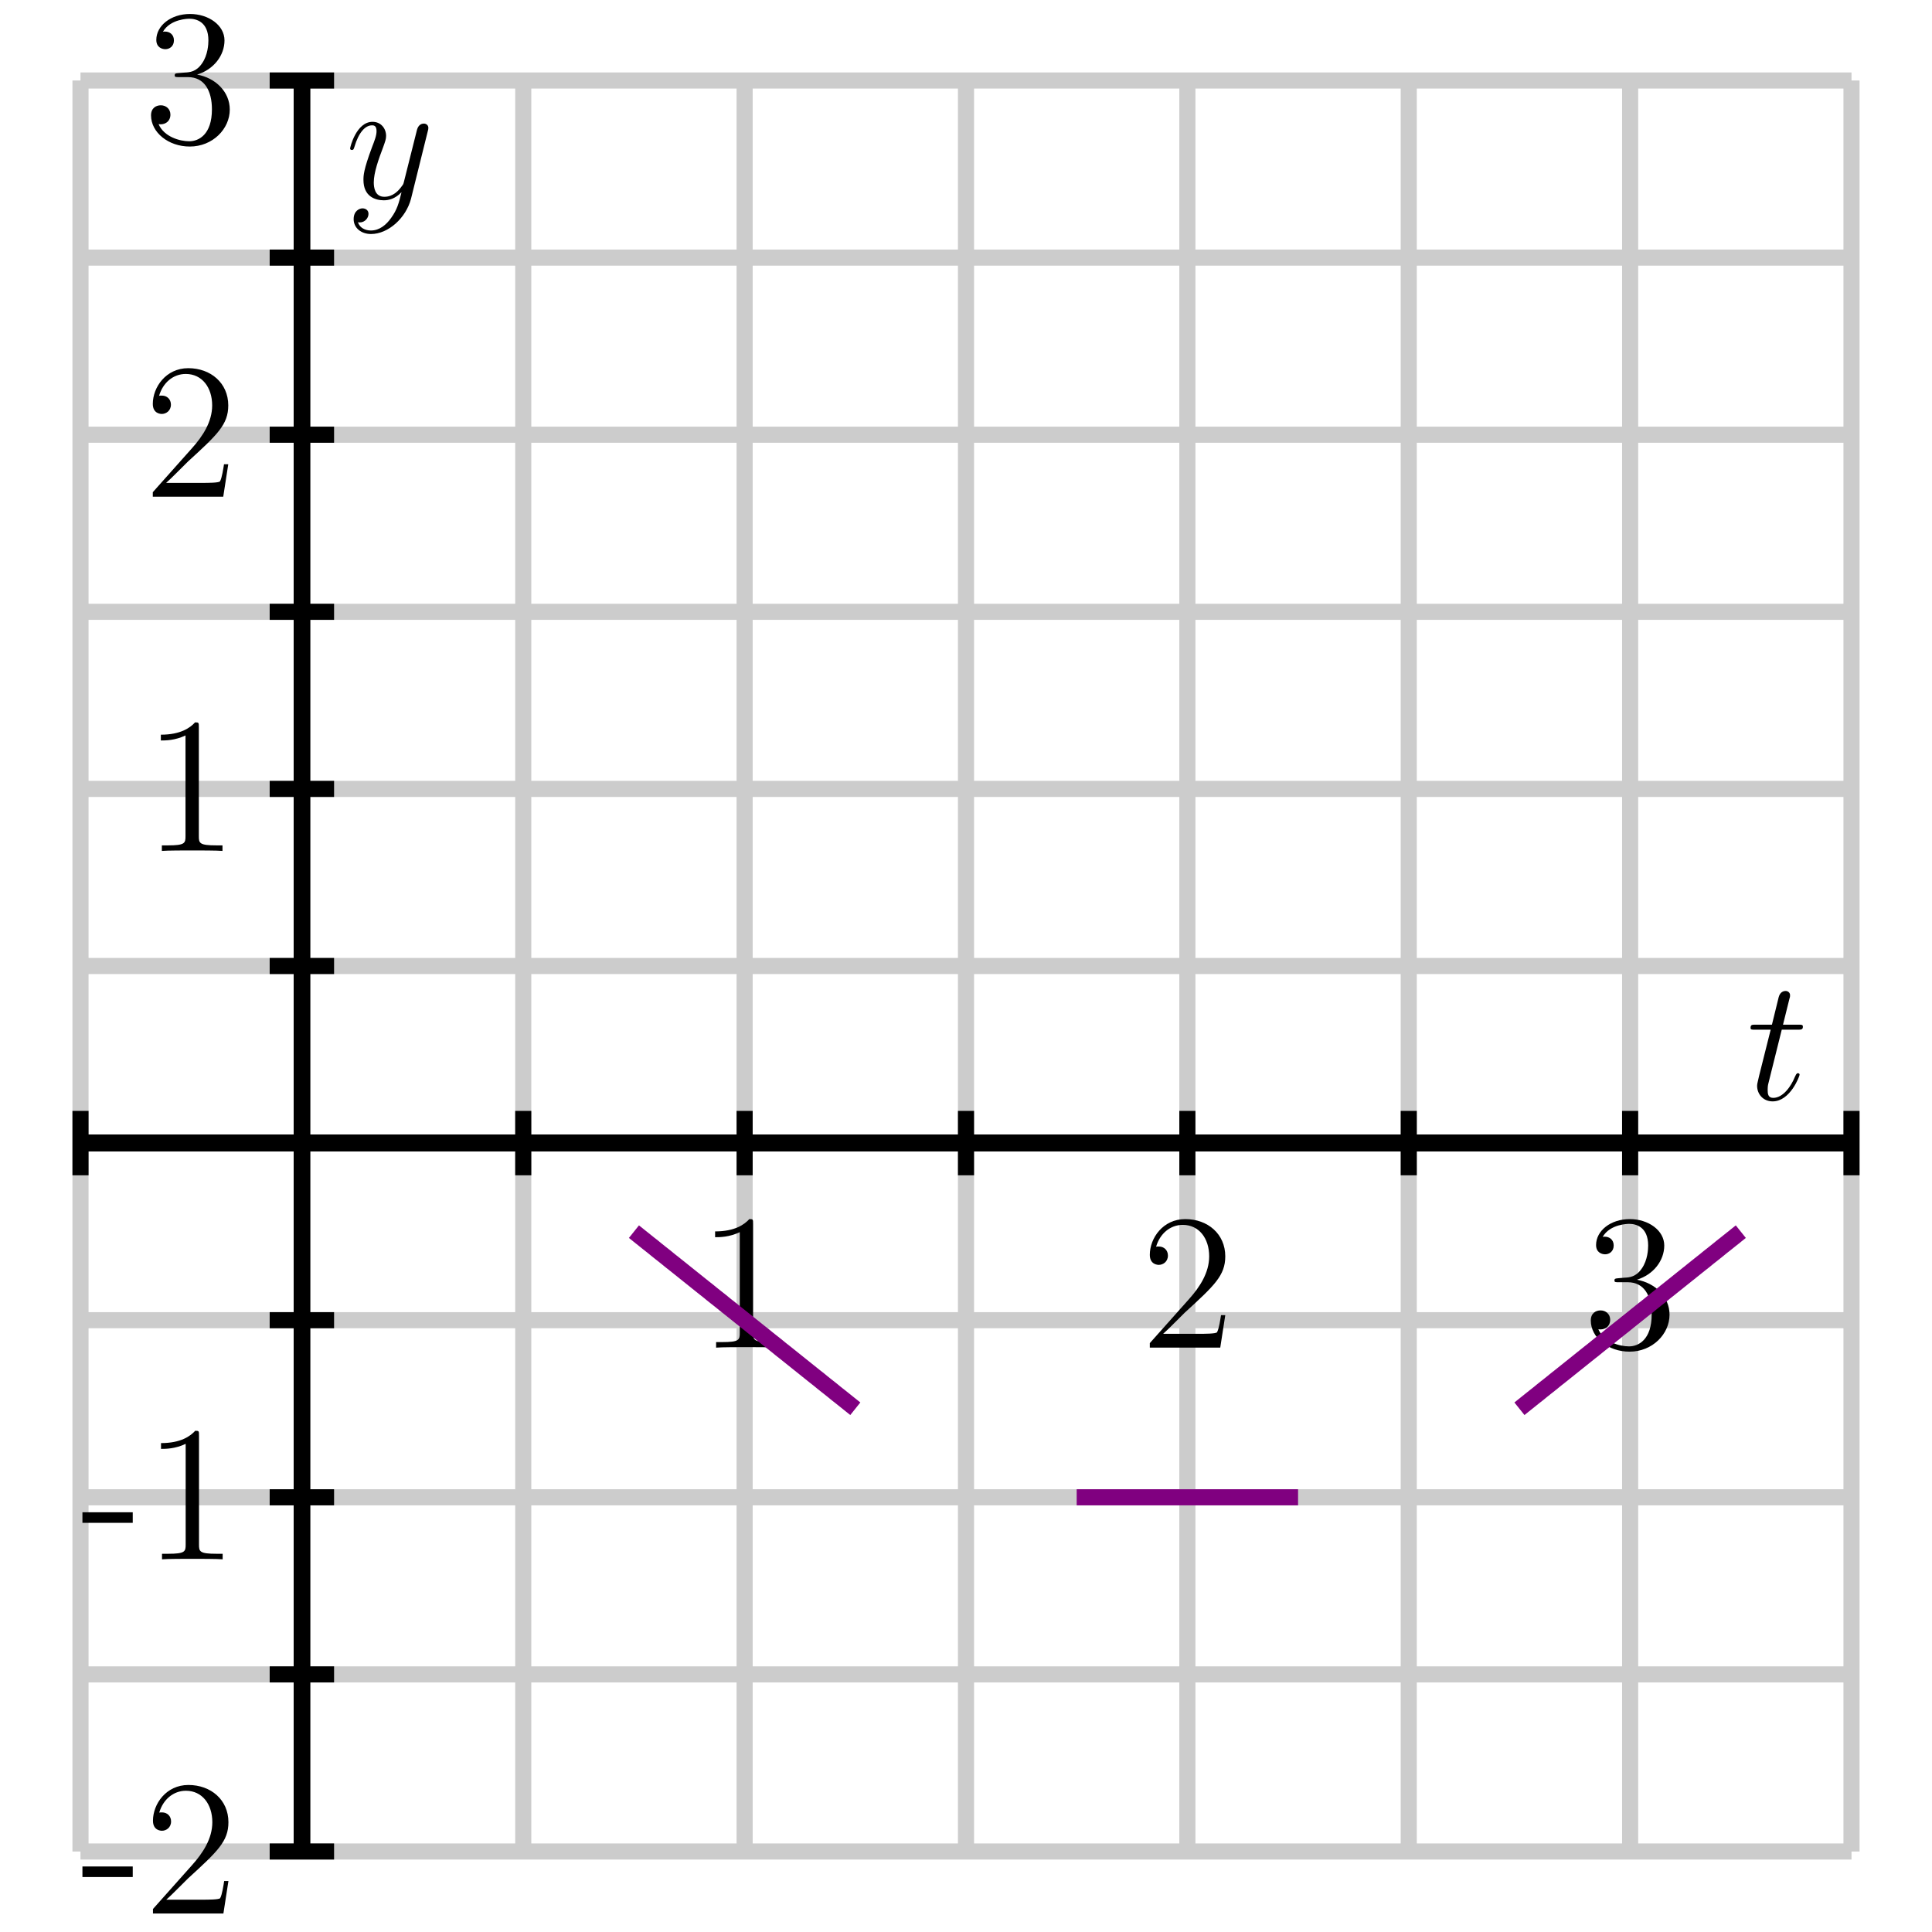
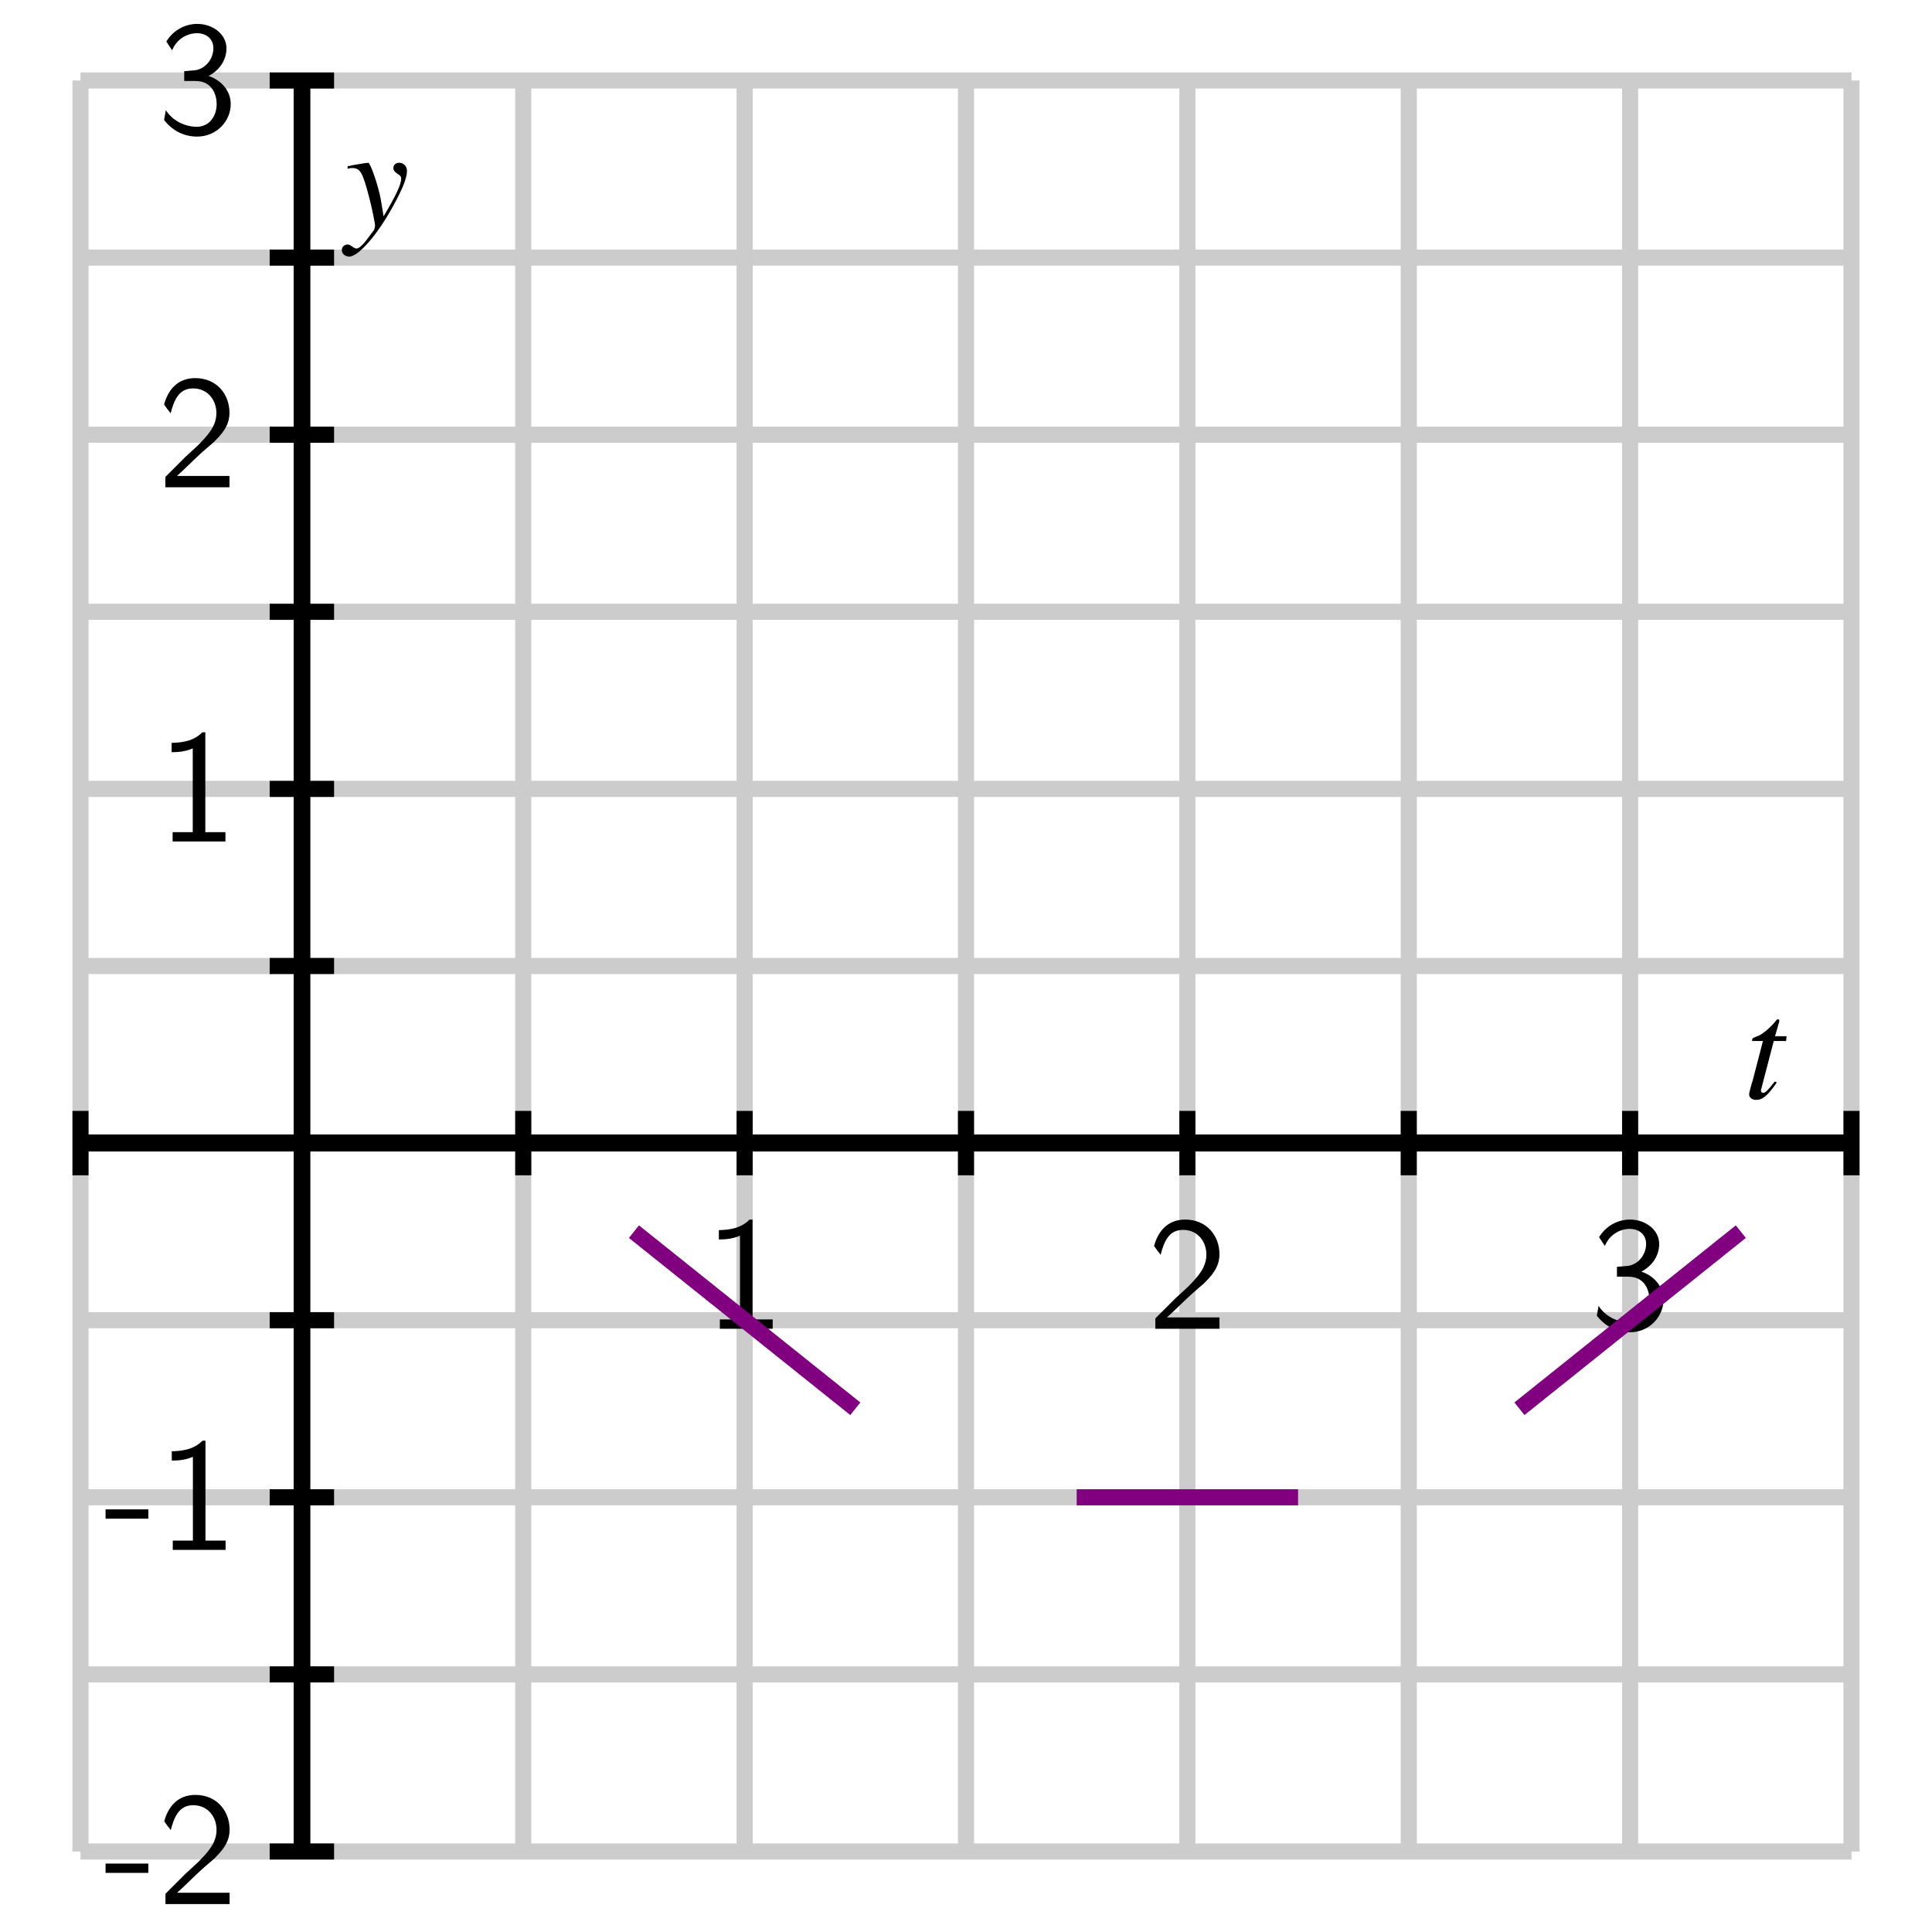
<svg xmlns="http://www.w3.org/2000/svg" xmlns:xlink="http://www.w3.org/1999/xlink" width="120pt" height="120pt" viewBox="0 0 120 120" version="1.1">
  <defs>
    <g>
      <symbol overflow="visible" id="glyph0-0">
        <path style="stroke:none;" d="" />
      </symbol>
      <symbol overflow="visible" id="glyph0-1">
-         <path style="stroke:none;" d="M 3.453 -7.688 C 3.453 -7.969 3.453 -7.984 3.219 -7.984 C 2.922 -7.656 2.328 -7.219 1.094 -7.219 L 1.094 -6.859 C 1.375 -6.859 1.969 -6.859 2.625 -7.172 L 2.625 -0.922 C 2.625 -0.484 2.594 -0.344 1.531 -0.344 L 1.156 -0.344 L 1.156 0 C 1.484 -0.031 2.656 -0.031 3.047 -0.031 C 3.438 -0.031 4.594 -0.031 4.922 0 L 4.922 -0.344 L 4.547 -0.344 C 3.484 -0.344 3.453 -0.484 3.453 -0.922 Z M 3.453 -7.688 " />
+         <path style="stroke:none;" d="M 2.984 -6.781 L 2.797 -6.781 C 2.203 -6.172 1.375 -6.141 0.891 -6.125 L 0.891 -5.547 C 1.219 -5.547 1.703 -5.562 2.203 -5.781 L 2.203 -0.578 L 0.953 -0.578 L 0.953 0 L 4.234 0 L 4.234 -0.578 L 2.984 -0.578 Z M 2.984 -6.781 " />
      </symbol>
      <symbol overflow="visible" id="glyph0-2">
-         <path style="stroke:none;" d="M 5.281 -2.016 L 5.016 -2.016 C 4.984 -1.812 4.891 -1.156 4.766 -0.953 C 4.688 -0.859 4 -0.859 3.641 -0.859 L 1.422 -0.859 C 1.734 -1.125 2.469 -1.891 2.781 -2.188 C 4.609 -3.859 5.281 -4.484 5.281 -5.672 C 5.281 -7.062 4.188 -7.984 2.797 -7.984 C 1.406 -7.984 0.594 -6.797 0.594 -5.766 C 0.594 -5.141 1.109 -5.141 1.156 -5.141 C 1.406 -5.141 1.719 -5.328 1.719 -5.719 C 1.719 -6.047 1.484 -6.281 1.156 -6.281 C 1.047 -6.281 1.016 -6.281 0.984 -6.266 C 1.219 -7.078 1.859 -7.625 2.641 -7.625 C 3.656 -7.625 4.281 -6.781 4.281 -5.672 C 4.281 -4.656 3.703 -3.766 3.016 -3 L 0.594 -0.281 L 0.594 0 L 4.969 0 Z M 5.281 -2.016 " />
+         <path style="stroke:none;" d="M 1.734 -1.875 L 0.5 -0.641 L 0.5 0 L 4.484 0 L 4.484 -0.703 L 2.672 -0.703 C 2.547 -0.703 2.438 -0.703 2.312 -0.703 L 1.219 -0.703 C 1.547 -0.984 2.297 -1.734 2.609 -2.016 C 2.797 -2.203 3.312 -2.625 3.5 -2.797 C 3.953 -3.25 4.484 -3.781 4.484 -4.625 C 4.484 -5.781 3.688 -6.781 2.359 -6.781 C 1.219 -6.781 0.656 -6 0.422 -5.141 C 0.547 -4.969 0.594 -4.906 0.609 -4.875 C 0.625 -4.859 0.734 -4.734 0.828 -4.594 C 1.031 -5.359 1.312 -6.141 2.219 -6.141 C 3.156 -6.141 3.672 -5.391 3.672 -4.609 C 3.672 -3.766 3.094 -3.188 2.516 -2.594 Z M 1.734 -1.875 " />
      </symbol>
      <symbol overflow="visible" id="glyph0-3">
-         <path style="stroke:none;" d="M 2.203 -4.312 C 2 -4.297 1.953 -4.281 1.953 -4.172 C 1.953 -4.062 2.016 -4.062 2.234 -4.062 L 2.781 -4.062 C 3.797 -4.062 4.266 -3.219 4.266 -2.062 C 4.266 -0.484 3.438 -0.078 2.859 -0.078 C 2.281 -0.078 1.297 -0.344 0.953 -1.141 C 1.328 -1.078 1.688 -1.297 1.688 -1.734 C 1.688 -2.078 1.422 -2.312 1.094 -2.312 C 0.797 -2.312 0.484 -2.141 0.484 -1.688 C 0.484 -0.625 1.562 0.25 2.891 0.25 C 4.312 0.25 5.375 -0.844 5.375 -2.047 C 5.375 -3.156 4.484 -4.016 3.344 -4.219 C 4.375 -4.531 5.047 -5.406 5.047 -6.344 C 5.047 -7.281 4.062 -7.984 2.906 -7.984 C 1.703 -7.984 0.812 -7.25 0.812 -6.375 C 0.812 -5.891 1.188 -5.797 1.375 -5.797 C 1.625 -5.797 1.906 -5.969 1.906 -6.344 C 1.906 -6.719 1.625 -6.891 1.359 -6.891 C 1.281 -6.891 1.266 -6.891 1.219 -6.875 C 1.688 -7.688 2.812 -7.688 2.875 -7.688 C 3.266 -7.688 4.047 -7.516 4.047 -6.344 C 4.047 -6.109 4.016 -5.438 3.656 -4.922 C 3.297 -4.391 2.891 -4.359 2.562 -4.344 Z M 2.203 -4.312 " />
+         <path style="stroke:none;" d="M 0.922 -5.141 C 1.203 -5.844 1.859 -6.203 2.469 -6.203 C 2.984 -6.203 3.484 -5.906 3.484 -5.266 C 3.484 -4.656 3.062 -4.062 2.453 -3.922 C 2.406 -3.906 2.375 -3.906 1.672 -3.844 L 1.672 -3.234 L 2.375 -3.234 C 3.453 -3.234 3.688 -2.312 3.688 -1.812 C 3.688 -1.031 3.219 -0.391 2.453 -0.391 C 1.766 -0.391 0.969 -0.734 0.531 -1.422 L 0.422 -0.812 C 1.156 0.125 2.062 0.219 2.469 0.219 C 3.688 0.219 4.562 -0.75 4.562 -1.797 C 4.562 -2.703 3.875 -3.328 3.188 -3.547 C 3.953 -3.953 4.297 -4.625 4.297 -5.266 C 4.297 -6.125 3.469 -6.781 2.484 -6.781 C 1.703 -6.781 0.984 -6.375 0.562 -5.688 Z M 0.922 -5.141 " />
      </symbol>
      <symbol overflow="visible" id="glyph0-4">
-         <path style="stroke:none;" d="M 3.25 -2.266 L 3.25 -2.922 L 0.125 -2.922 L 0.125 -2.266 Z M 3.25 -2.266 " />
+         <path style="stroke:none;" d="M 2.766 -1.938 L 2.766 -2.516 L 0.109 -2.516 L 0.109 -1.938 Z M 2.766 -1.938 " />
      </symbol>
      <symbol overflow="visible" id="glyph1-0">
        <path style="stroke:none;" d="" />
      </symbol>
      <symbol overflow="visible" id="glyph1-1">
-         <path style="stroke:none;" d="M 2.172 -4.344 L 3.156 -4.344 C 3.375 -4.344 3.484 -4.344 3.484 -4.531 C 3.484 -4.656 3.406 -4.656 3.203 -4.656 L 2.25 -4.656 L 2.641 -6.234 C 2.688 -6.375 2.688 -6.406 2.688 -6.484 C 2.688 -6.656 2.547 -6.75 2.406 -6.75 C 2.328 -6.75 2.078 -6.719 1.984 -6.375 L 1.562 -4.656 L 0.547 -4.656 C 0.328 -4.656 0.234 -4.656 0.234 -4.453 C 0.234 -4.344 0.312 -4.344 0.516 -4.344 L 1.484 -4.344 L 0.766 -1.484 C 0.688 -1.109 0.641 -1 0.641 -0.859 C 0.641 -0.359 1 0.109 1.609 0.109 C 2.703 0.109 3.281 -1.469 3.281 -1.547 C 3.281 -1.609 3.234 -1.641 3.172 -1.641 C 3.156 -1.641 3.109 -1.641 3.094 -1.594 C 3.078 -1.594 3.062 -1.578 2.984 -1.406 C 2.766 -0.859 2.266 -0.109 1.641 -0.109 C 1.312 -0.109 1.297 -0.375 1.297 -0.609 C 1.297 -0.625 1.297 -0.828 1.328 -0.953 Z M 2.172 -4.344 " />
+         <path style="stroke:none;" d="M 2.656 -3.859 L 1.938 -3.859 L 2.203 -4.781 C 2.203 -4.797 2.203 -4.812 2.203 -4.828 C 2.203 -4.891 2.172 -4.906 2.141 -4.906 C 2.078 -4.906 2.047 -4.906 2 -4.828 C 1.641 -4.375 1.094 -3.922 0.797 -3.844 C 0.578 -3.766 0.516 -3.719 0.516 -3.625 C 0.516 -3.609 0.516 -3.594 0.516 -3.562 L 1.188 -3.562 L 0.547 -1.094 C 0.516 -1.016 0.516 -0.984 0.484 -0.906 C 0.406 -0.625 0.328 -0.312 0.328 -0.25 C 0.328 -0.047 0.516 0.094 0.766 0.094 C 1.172 0.094 1.469 -0.156 2.047 -0.984 L 1.922 -1.047 C 1.484 -0.484 1.344 -0.344 1.203 -0.344 C 1.109 -0.344 1.062 -0.406 1.062 -0.516 C 1.062 -0.531 1.062 -0.547 1.078 -0.562 L 1.859 -3.562 L 2.625 -3.562 Z M 2.656 -3.859 " />
      </symbol>
      <symbol overflow="visible" id="glyph1-2">
-         <path style="stroke:none;" d="M 2.844 1.203 C 2.547 1.625 2.125 1.984 1.594 1.984 C 1.469 1.984 0.953 1.969 0.781 1.469 C 0.828 1.484 0.875 1.484 0.891 1.484 C 1.219 1.484 1.438 1.203 1.438 0.953 C 1.438 0.703 1.234 0.609 1.062 0.609 C 0.891 0.609 0.516 0.75 0.516 1.281 C 0.516 1.828 0.984 2.203 1.594 2.203 C 2.672 2.203 3.766 1.203 4.078 0.016 L 5.125 -4.203 C 5.141 -4.25 5.156 -4.312 5.156 -4.391 C 5.156 -4.547 5.031 -4.656 4.875 -4.656 C 4.766 -4.656 4.547 -4.609 4.453 -4.281 L 3.656 -1.109 C 3.609 -0.922 3.609 -0.891 3.516 -0.781 C 3.297 -0.469 2.953 -0.109 2.422 -0.109 C 1.828 -0.109 1.766 -0.703 1.766 -1 C 1.766 -1.609 2.062 -2.438 2.359 -3.219 C 2.469 -3.531 2.531 -3.688 2.531 -3.891 C 2.531 -4.344 2.219 -4.766 1.688 -4.766 C 0.688 -4.766 0.297 -3.203 0.297 -3.109 C 0.297 -3.062 0.328 -3.016 0.406 -3.016 C 0.5 -3.016 0.516 -3.062 0.562 -3.203 C 0.828 -4.109 1.234 -4.547 1.656 -4.547 C 1.75 -4.547 1.938 -4.547 1.938 -4.188 C 1.938 -3.906 1.812 -3.594 1.656 -3.188 C 1.125 -1.766 1.125 -1.422 1.125 -1.156 C 1.125 -0.125 1.859 0.109 2.391 0.109 C 2.703 0.109 3.094 0.016 3.484 -0.391 L 3.484 -0.375 C 3.328 0.266 3.219 0.688 2.844 1.203 Z M 2.844 1.203 " />
+         <path style="stroke:none;" d="M 0.141 -3.594 C 0.25 -3.625 0.312 -3.641 0.406 -3.641 C 0.922 -3.641 1.062 -3.406 1.469 -1.859 C 1.625 -1.281 1.844 -0.219 1.844 -0.078 C 1.844 0.078 1.797 0.219 1.656 0.375 C 1.375 0.75 1.203 0.984 1.094 1.094 C 0.906 1.281 0.797 1.359 0.688 1.359 C 0.625 1.359 0.562 1.328 0.469 1.266 C 0.328 1.156 0.234 1.109 0.141 1.109 C -0.062 1.109 -0.219 1.266 -0.219 1.453 C -0.219 1.688 -0.016 1.859 0.25 1.859 C 0.812 1.859 2 0.5 2.969 -1.281 C 3.578 -2.391 3.828 -3.031 3.828 -3.469 C 3.828 -3.75 3.609 -3.969 3.344 -3.969 C 3.125 -3.969 2.984 -3.828 2.984 -3.641 C 2.984 -3.5 3.062 -3.406 3.234 -3.281 C 3.406 -3.188 3.469 -3.109 3.469 -2.984 C 3.469 -2.625 3.141 -1.922 2.375 -0.641 L 2.203 -1.688 C 2.062 -2.484 1.562 -3.969 1.422 -3.969 L 1.391 -3.969 C 1.375 -3.953 1.344 -3.953 1.312 -3.953 C 1.219 -3.953 0.906 -3.891 0.422 -3.812 C 0.375 -3.797 0.266 -3.766 0.141 -3.75 Z M 0.141 -3.594 " />
      </symbol>
    </g>
  </defs>
  <g id="surface1">
    <path style="fill:none;stroke-width:10;stroke-linecap:butt;stroke-linejoin:miter;stroke:rgb(80.077%,80.077%,80.077%);stroke-opacity:1;stroke-miterlimit:10;" d="M 50 50 L 50 1150 M 187.5 50 L 187.5 1150 M 325 50 L 325 1150 M 462.5 50 L 462.5 1150 M 600 50 L 600 1150 M 737.5 50 L 737.5 1150 M 875 50 L 875 1150 M 1012.5 50 L 1012.5 1150 M 1150 50 L 1150 1150 M 50 50 L 1150 50 M 50 160 L 1150 160 M 50 270 L 1150 270 M 50 380 L 1150 380 M 50 490 L 1150 490 M 50 600 L 1150 600 M 50 710 L 1150 710 M 50 820 L 1150 820 M 50 930 L 1150 930 M 50 1040 L 1150 1040 M 50 1150 L 1150 1150 " transform="matrix(0.1,0,0,-0.1,0,120)" />
    <path style="fill:none;stroke-width:10;stroke-linecap:butt;stroke-linejoin:miter;stroke:rgb(0%,0%,0%);stroke-opacity:1;stroke-miterlimit:10;" d="M 50 490 L 1150 490 M 187.5 50 L 187.5 1150 " transform="matrix(0.1,0,0,-0.1,0,120)" />
    <path style="fill:none;stroke-width:10;stroke-linecap:butt;stroke-linejoin:miter;stroke:rgb(0%,0%,0%);stroke-opacity:1;stroke-miterlimit:10;" d="M 50 490 L 1150 490 M 187.5 50 L 187.5 1150 M 50 470 L 50 510 " transform="matrix(0.1,0,0,-0.1,0,120)" />
    <path style="fill:none;stroke-width:10;stroke-linecap:butt;stroke-linejoin:miter;stroke:rgb(0%,0%,0%);stroke-opacity:1;stroke-miterlimit:10;" d="M 50 490 L 1150 490 M 187.5 50 L 187.5 1150 M 187.5 470 L 187.5 510 " transform="matrix(0.1,0,0,-0.1,0,120)" />
    <path style="fill:none;stroke-width:10;stroke-linecap:butt;stroke-linejoin:miter;stroke:rgb(0%,0%,0%);stroke-opacity:1;stroke-miterlimit:10;" d="M 50 490 L 1150 490 M 187.5 50 L 187.5 1150 M 325 470 L 325 510 " transform="matrix(0.1,0,0,-0.1,0,120)" />
    <path style="fill:none;stroke-width:10;stroke-linecap:butt;stroke-linejoin:miter;stroke:rgb(0%,0%,0%);stroke-opacity:1;stroke-miterlimit:10;" d="M 50 490 L 1150 490 M 187.5 50 L 187.5 1150 M 462.5 470 L 462.5 510 " transform="matrix(0.1,0,0,-0.1,0,120)" />
    <path style="fill:none;stroke-width:10;stroke-linecap:butt;stroke-linejoin:miter;stroke:rgb(0%,0%,0%);stroke-opacity:1;stroke-miterlimit:10;" d="M 50 490 L 1150 490 M 187.5 50 L 187.5 1150 M 600 470 L 600 510 " transform="matrix(0.1,0,0,-0.1,0,120)" />
    <path style="fill:none;stroke-width:10;stroke-linecap:butt;stroke-linejoin:miter;stroke:rgb(0%,0%,0%);stroke-opacity:1;stroke-miterlimit:10;" d="M 50 490 L 1150 490 M 187.5 50 L 187.5 1150 M 737.5 470 L 737.5 510 " transform="matrix(0.1,0,0,-0.1,0,120)" />
    <path style="fill:none;stroke-width:10;stroke-linecap:butt;stroke-linejoin:miter;stroke:rgb(0%,0%,0%);stroke-opacity:1;stroke-miterlimit:10;" d="M 50 490 L 1150 490 M 187.5 50 L 187.5 1150 M 875 470 L 875 510 " transform="matrix(0.1,0,0,-0.1,0,120)" />
    <path style="fill:none;stroke-width:10;stroke-linecap:butt;stroke-linejoin:miter;stroke:rgb(0%,0%,0%);stroke-opacity:1;stroke-miterlimit:10;" d="M 50 490 L 1150 490 M 187.5 50 L 187.5 1150 M 1012.5 470 L 1012.5 510 " transform="matrix(0.1,0,0,-0.1,0,120)" />
    <path style="fill:none;stroke-width:10;stroke-linecap:butt;stroke-linejoin:miter;stroke:rgb(0%,0%,0%);stroke-opacity:1;stroke-miterlimit:10;" d="M 50 490 L 1150 490 M 187.5 50 L 187.5 1150 M 1150 470 L 1150 510 " transform="matrix(0.1,0,0,-0.1,0,120)" />
    <path style="fill:none;stroke-width:10;stroke-linecap:butt;stroke-linejoin:miter;stroke:rgb(0%,0%,0%);stroke-opacity:1;stroke-miterlimit:10;" d="M 50 490 L 1150 490 M 187.5 50 L 187.5 1150 M 167.5 50 L 207.5 50 " transform="matrix(0.1,0,0,-0.1,0,120)" />
    <path style="fill:none;stroke-width:10;stroke-linecap:butt;stroke-linejoin:miter;stroke:rgb(0%,0%,0%);stroke-opacity:1;stroke-miterlimit:10;" d="M 50 490 L 1150 490 M 187.5 50 L 187.5 1150 M 167.5 160 L 207.5 160 " transform="matrix(0.1,0,0,-0.1,0,120)" />
    <path style="fill:none;stroke-width:10;stroke-linecap:butt;stroke-linejoin:miter;stroke:rgb(0%,0%,0%);stroke-opacity:1;stroke-miterlimit:10;" d="M 50 490 L 1150 490 M 187.5 50 L 187.5 1150 M 167.5 270 L 207.5 270 " transform="matrix(0.1,0,0,-0.1,0,120)" />
    <path style="fill:none;stroke-width:10;stroke-linecap:butt;stroke-linejoin:miter;stroke:rgb(0%,0%,0%);stroke-opacity:1;stroke-miterlimit:10;" d="M 50 490 L 1150 490 M 187.5 50 L 187.5 1150 M 167.5 380 L 207.5 380 " transform="matrix(0.1,0,0,-0.1,0,120)" />
    <path style="fill:none;stroke-width:10;stroke-linecap:butt;stroke-linejoin:miter;stroke:rgb(0%,0%,0%);stroke-opacity:1;stroke-miterlimit:10;" d="M 50 490 L 1150 490 M 187.5 50 L 187.5 1150 M 167.5 490 L 207.5 490 " transform="matrix(0.1,0,0,-0.1,0,120)" />
    <path style="fill:none;stroke-width:10;stroke-linecap:butt;stroke-linejoin:miter;stroke:rgb(0%,0%,0%);stroke-opacity:1;stroke-miterlimit:10;" d="M 50 490 L 1150 490 M 187.5 50 L 187.5 1150 M 167.5 600 L 207.5 600 " transform="matrix(0.1,0,0,-0.1,0,120)" />
    <path style="fill:none;stroke-width:10;stroke-linecap:butt;stroke-linejoin:miter;stroke:rgb(0%,0%,0%);stroke-opacity:1;stroke-miterlimit:10;" d="M 50 490 L 1150 490 M 187.5 50 L 187.5 1150 M 167.5 710 L 207.5 710 " transform="matrix(0.1,0,0,-0.1,0,120)" />
    <path style="fill:none;stroke-width:10;stroke-linecap:butt;stroke-linejoin:miter;stroke:rgb(0%,0%,0%);stroke-opacity:1;stroke-miterlimit:10;" d="M 50 490 L 1150 490 M 187.5 50 L 187.5 1150 M 167.5 820 L 207.5 820 " transform="matrix(0.1,0,0,-0.1,0,120)" />
    <path style="fill:none;stroke-width:10;stroke-linecap:butt;stroke-linejoin:miter;stroke:rgb(0%,0%,0%);stroke-opacity:1;stroke-miterlimit:10;" d="M 50 490 L 1150 490 M 187.5 50 L 187.5 1150 M 167.5 930 L 207.5 930 " transform="matrix(0.1,0,0,-0.1,0,120)" />
    <path style="fill:none;stroke-width:10;stroke-linecap:butt;stroke-linejoin:miter;stroke:rgb(0%,0%,0%);stroke-opacity:1;stroke-miterlimit:10;" d="M 50 490 L 1150 490 M 187.5 50 L 187.5 1150 M 167.5 1040 L 207.5 1040 " transform="matrix(0.1,0,0,-0.1,0,120)" />
    <path style="fill:none;stroke-width:10;stroke-linecap:butt;stroke-linejoin:miter;stroke:rgb(0%,0%,0%);stroke-opacity:1;stroke-miterlimit:10;" d="M 50 490 L 1150 490 M 187.5 50 L 187.5 1150 M 167.5 1150 L 207.5 1150 " transform="matrix(0.1,0,0,-0.1,0,120)" />
    <g style="fill:rgb(0%,0%,0%);fill-opacity:1;">
-       <use xlink:href="#glyph0-1" x="43.323" y="83.704" />
+       <use xlink:href="#glyph0-1" x="43.759" y="82.531" />
    </g>
    <g style="fill:rgb(0%,0%,0%);fill-opacity:1;">
-       <use xlink:href="#glyph0-2" x="70.823" y="83.704" />
+       <use xlink:href="#glyph0-2" x="71.259" y="82.531" />
    </g>
    <g style="fill:rgb(0%,0%,0%);fill-opacity:1;">
-       <use xlink:href="#glyph0-3" x="98.323" y="83.704" />
+       <use xlink:href="#glyph0-3" x="98.759" y="82.531" />
    </g>
    <g style="fill:rgb(0%,0%,0%);fill-opacity:1;">
-       <use xlink:href="#glyph0-4" x="4.995" y="118.852" />
-       <use xlink:href="#glyph0-2" x="8.907" y="118.852" />
+       <use xlink:href="#glyph0-4" x="6.448" y="118.266" />
+       <use xlink:href="#glyph0-2" x="9.778" y="118.266" />
    </g>
    <g style="fill:rgb(0%,0%,0%);fill-opacity:1;">
-       <use xlink:href="#glyph0-4" x="4.995" y="96.852" />
-       <use xlink:href="#glyph0-1" x="8.907" y="96.852" />
+       <use xlink:href="#glyph0-4" x="6.448" y="96.266" />
+       <use xlink:href="#glyph0-1" x="9.778" y="96.266" />
    </g>
    <g style="fill:rgb(0%,0%,0%);fill-opacity:1;">
-       <use xlink:href="#glyph0-1" x="8.897" y="52.852" />
+       <use xlink:href="#glyph0-1" x="9.769" y="52.266" />
    </g>
    <g style="fill:rgb(0%,0%,0%);fill-opacity:1;">
-       <use xlink:href="#glyph0-2" x="8.897" y="30.852" />
+       <use xlink:href="#glyph0-2" x="9.769" y="30.266" />
    </g>
    <g style="fill:rgb(0%,0%,0%);fill-opacity:1;">
-       <use xlink:href="#glyph0-3" x="8.897" y="8.852" />
+       <use xlink:href="#glyph0-3" x="9.769" y="8.266" />
    </g>
    <path style="fill:none;stroke-width:10;stroke-linecap:butt;stroke-linejoin:miter;stroke:rgb(50%,0%,50%);stroke-opacity:1;stroke-miterlimit:10;" d="M 393.75 435 L 396.484 432.812 L 397.891 431.68 L 403.359 427.305 L 404.766 426.211 L 406.133 425.117 L 407.5 423.984 L 410.234 421.797 L 411.641 420.703 L 414.375 418.516 L 415.742 417.383 L 417.109 416.289 L 418.516 415.195 L 423.984 410.82 L 425.391 409.688 L 430.859 405.312 L 432.266 404.18 L 437.734 399.805 L 439.141 398.711 L 440.508 397.617 L 441.875 396.484 L 444.609 394.297 L 446.016 393.203 L 448.75 391.016 L 450.117 389.883 L 451.484 388.789 L 452.891 387.695 L 458.359 383.32 L 459.766 382.188 L 465.234 377.812 L 466.641 376.68 L 472.109 372.305 L 473.516 371.211 L 474.883 370.117 L 476.25 368.984 L 478.984 366.797 L 480.391 365.703 L 483.125 363.516 L 484.492 362.383 L 485.859 361.289 L 487.266 360.195 L 492.734 355.82 L 494.141 354.688 L 499.609 350.312 L 501.016 349.18 L 506.484 344.805 L 507.891 343.711 L 509.258 342.617 L 510.625 341.484 L 513.359 339.297 L 514.766 338.203 L 517.5 336.016 L 518.867 334.883 L 520.234 333.789 L 521.641 332.695 L 527.109 328.32 L 528.516 327.188 L 531.25 325 " transform="matrix(0.1,0,0,-0.1,0,120)" />
    <path style="fill:none;stroke-width:10;stroke-linecap:butt;stroke-linejoin:miter;stroke:rgb(50%,0%,50%);stroke-opacity:1;stroke-miterlimit:10;" d="M 668.75 270 L 806.25 270 " transform="matrix(0.1,0,0,-0.1,0,120)" />
    <path style="fill:none;stroke-width:10;stroke-linecap:butt;stroke-linejoin:miter;stroke:rgb(50%,0%,50%);stroke-opacity:1;stroke-miterlimit:10;" d="M 943.75 325 L 946.484 327.188 L 947.891 328.32 L 953.359 332.695 L 954.766 333.789 L 956.133 334.883 L 957.5 336.016 L 960.234 338.203 L 961.641 339.297 L 964.375 341.484 L 965.742 342.617 L 967.109 343.711 L 968.516 344.805 L 973.984 349.18 L 975.391 350.312 L 980.859 354.688 L 982.266 355.82 L 987.734 360.195 L 989.141 361.289 L 990.508 362.383 L 991.875 363.516 L 994.609 365.703 L 996.016 366.797 L 998.75 368.984 L 1000.117 370.117 L 1001.484 371.211 L 1002.891 372.305 L 1006.992 375.586 L 1008.398 376.68 L 1009.766 377.812 L 1015.234 382.188 L 1016.641 383.32 L 1020.742 386.602 L 1022.148 387.695 L 1024.883 389.883 L 1026.25 391.016 L 1028.984 393.203 L 1030.391 394.297 L 1033.125 396.484 L 1034.492 397.617 L 1035.898 398.711 L 1042.734 404.18 L 1044.141 405.312 L 1048.242 408.594 L 1049.648 409.688 L 1051.016 410.82 L 1056.484 415.195 L 1057.891 416.289 L 1059.258 417.383 L 1060.625 418.516 L 1061.992 419.609 L 1063.398 420.703 L 1067.5 423.984 L 1068.867 425.117 L 1070.234 426.211 L 1071.641 427.305 L 1075.742 430.586 L 1077.148 431.68 L 1078.516 432.812 L 1081.25 435 " transform="matrix(0.1,0,0,-0.1,0,120)" />
    <g style="fill:rgb(0%,0%,0%);fill-opacity:1;">
-       <use xlink:href="#glyph1-1" x="108.496" y="68.3" />
+       <use xlink:href="#glyph1-1" x="108.312" y="68.221" />
    </g>
    <g style="fill:rgb(0%,0%,0%);fill-opacity:1;">
-       <use xlink:href="#glyph1-2" x="21.45" y="12.332" />
+       <use xlink:href="#glyph1-2" x="21.45" y="14.077" />
    </g>
  </g>
</svg>
